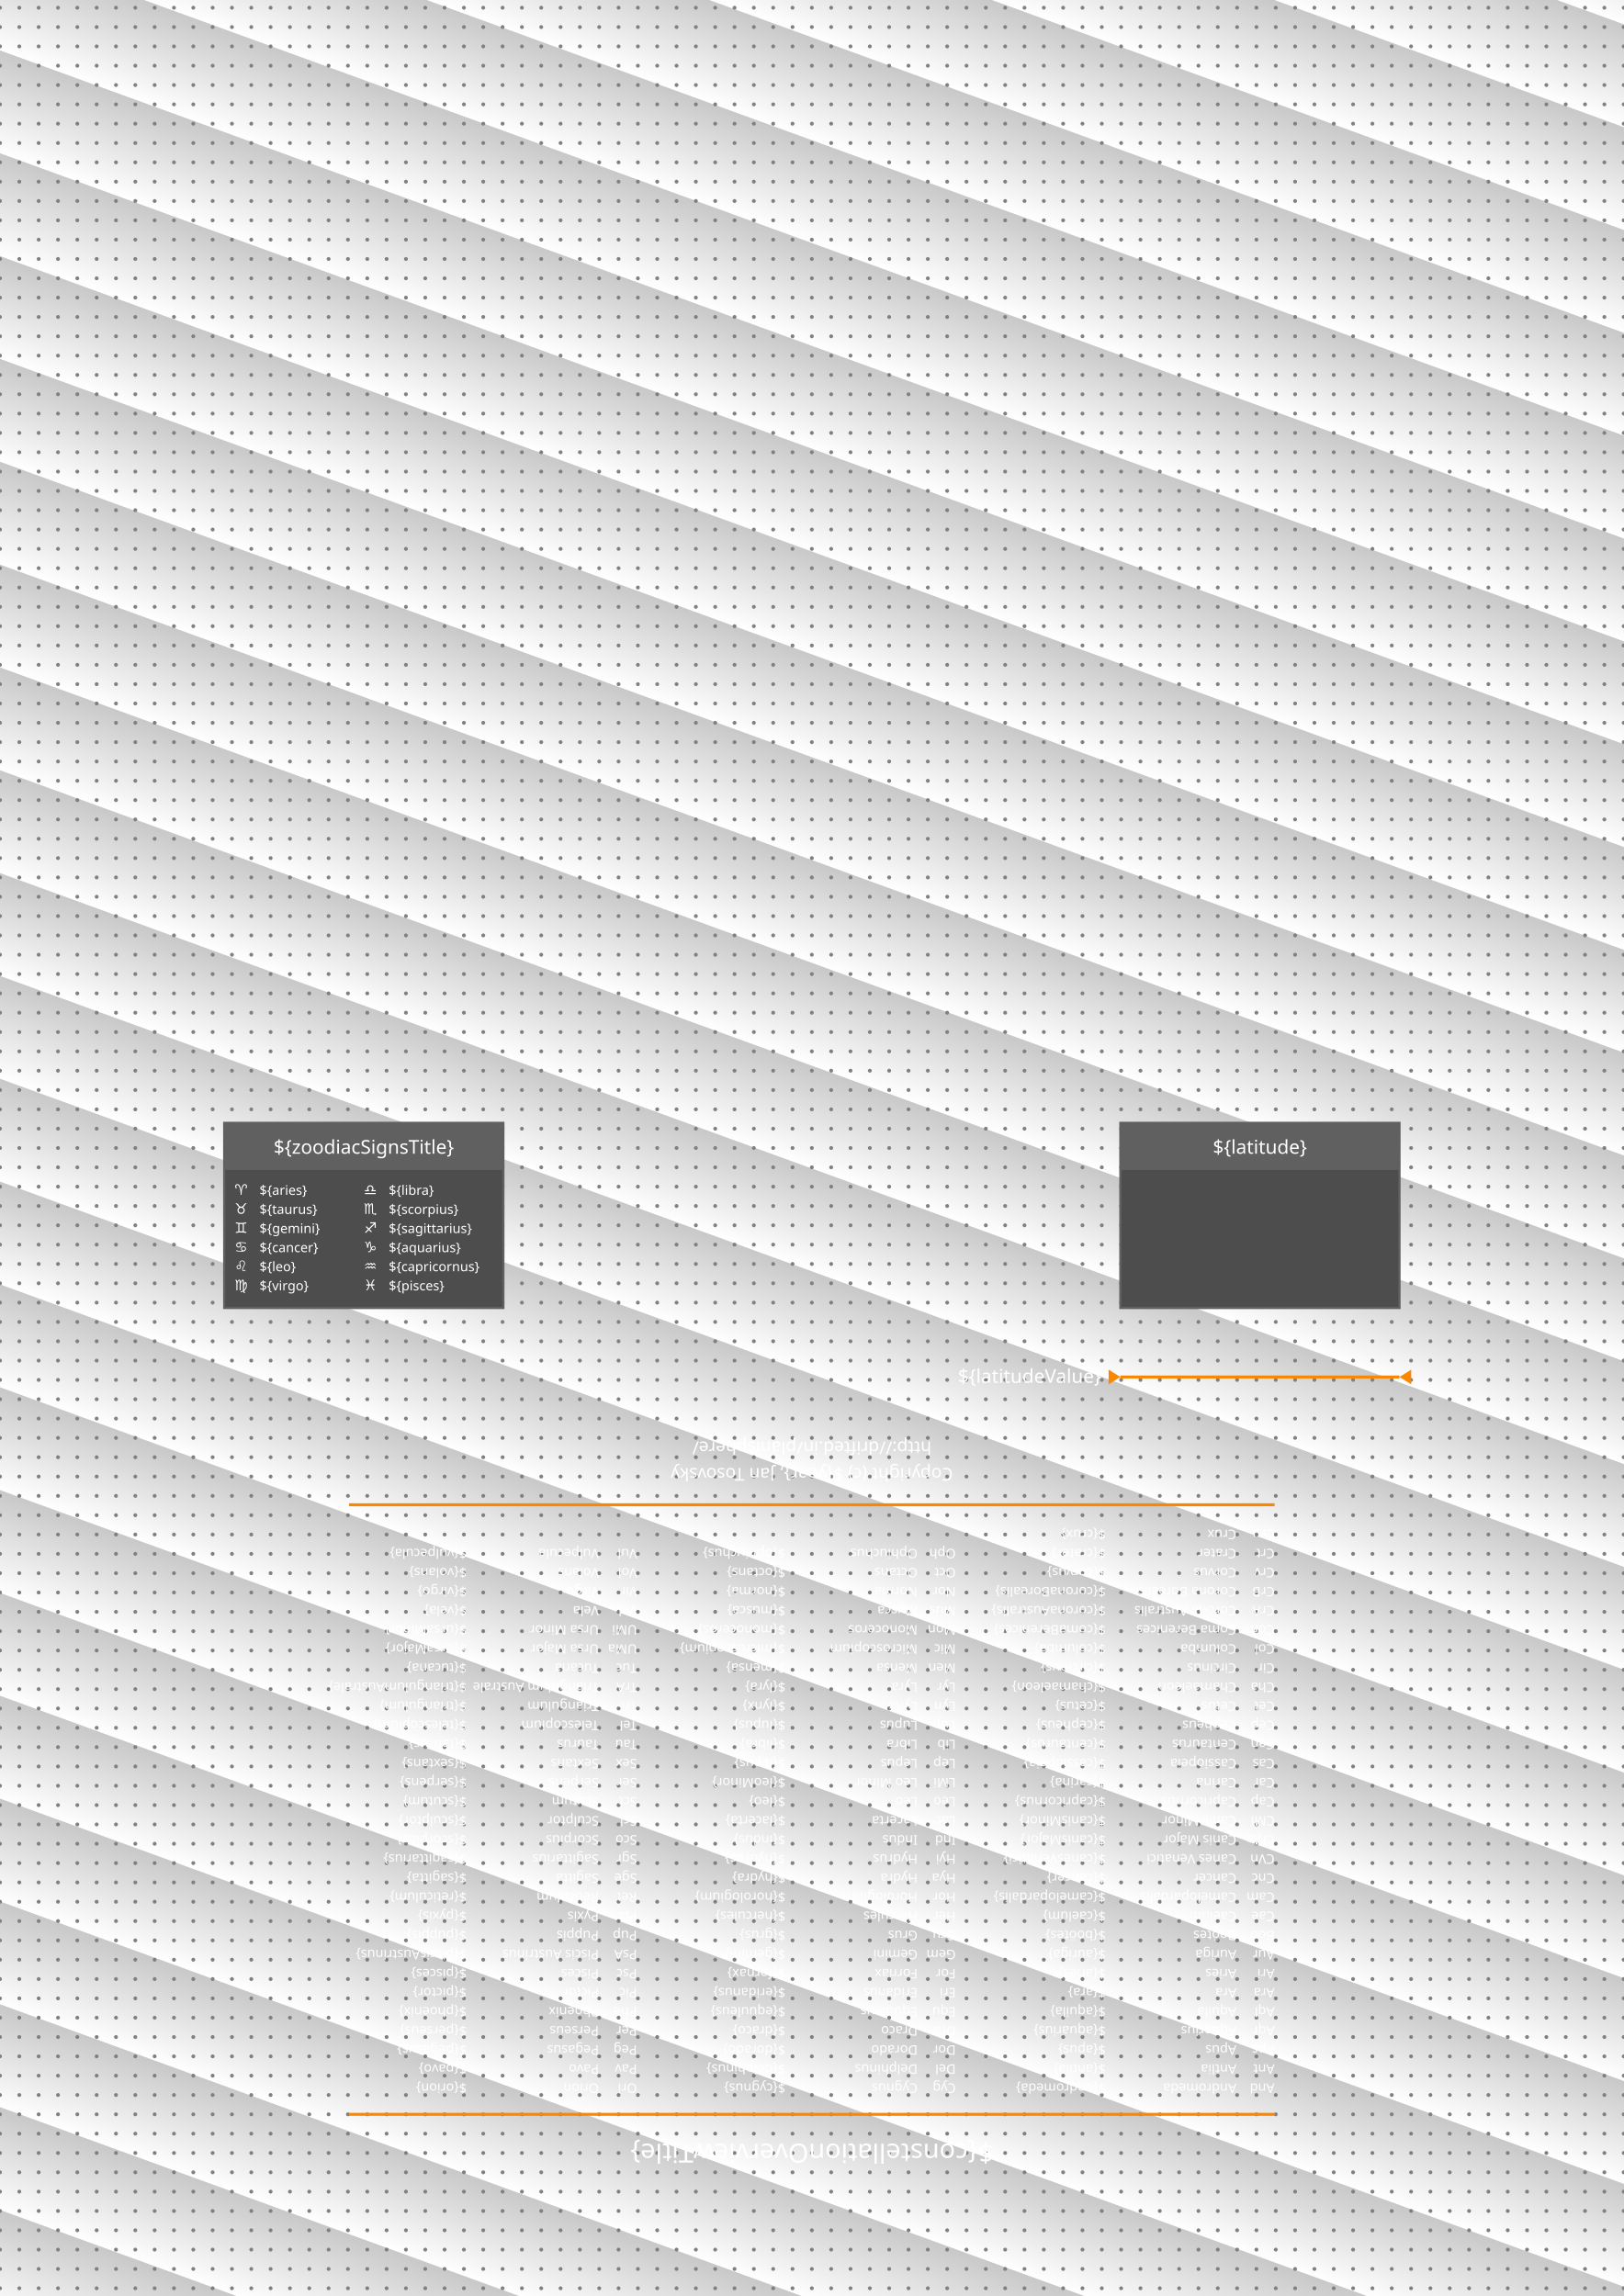
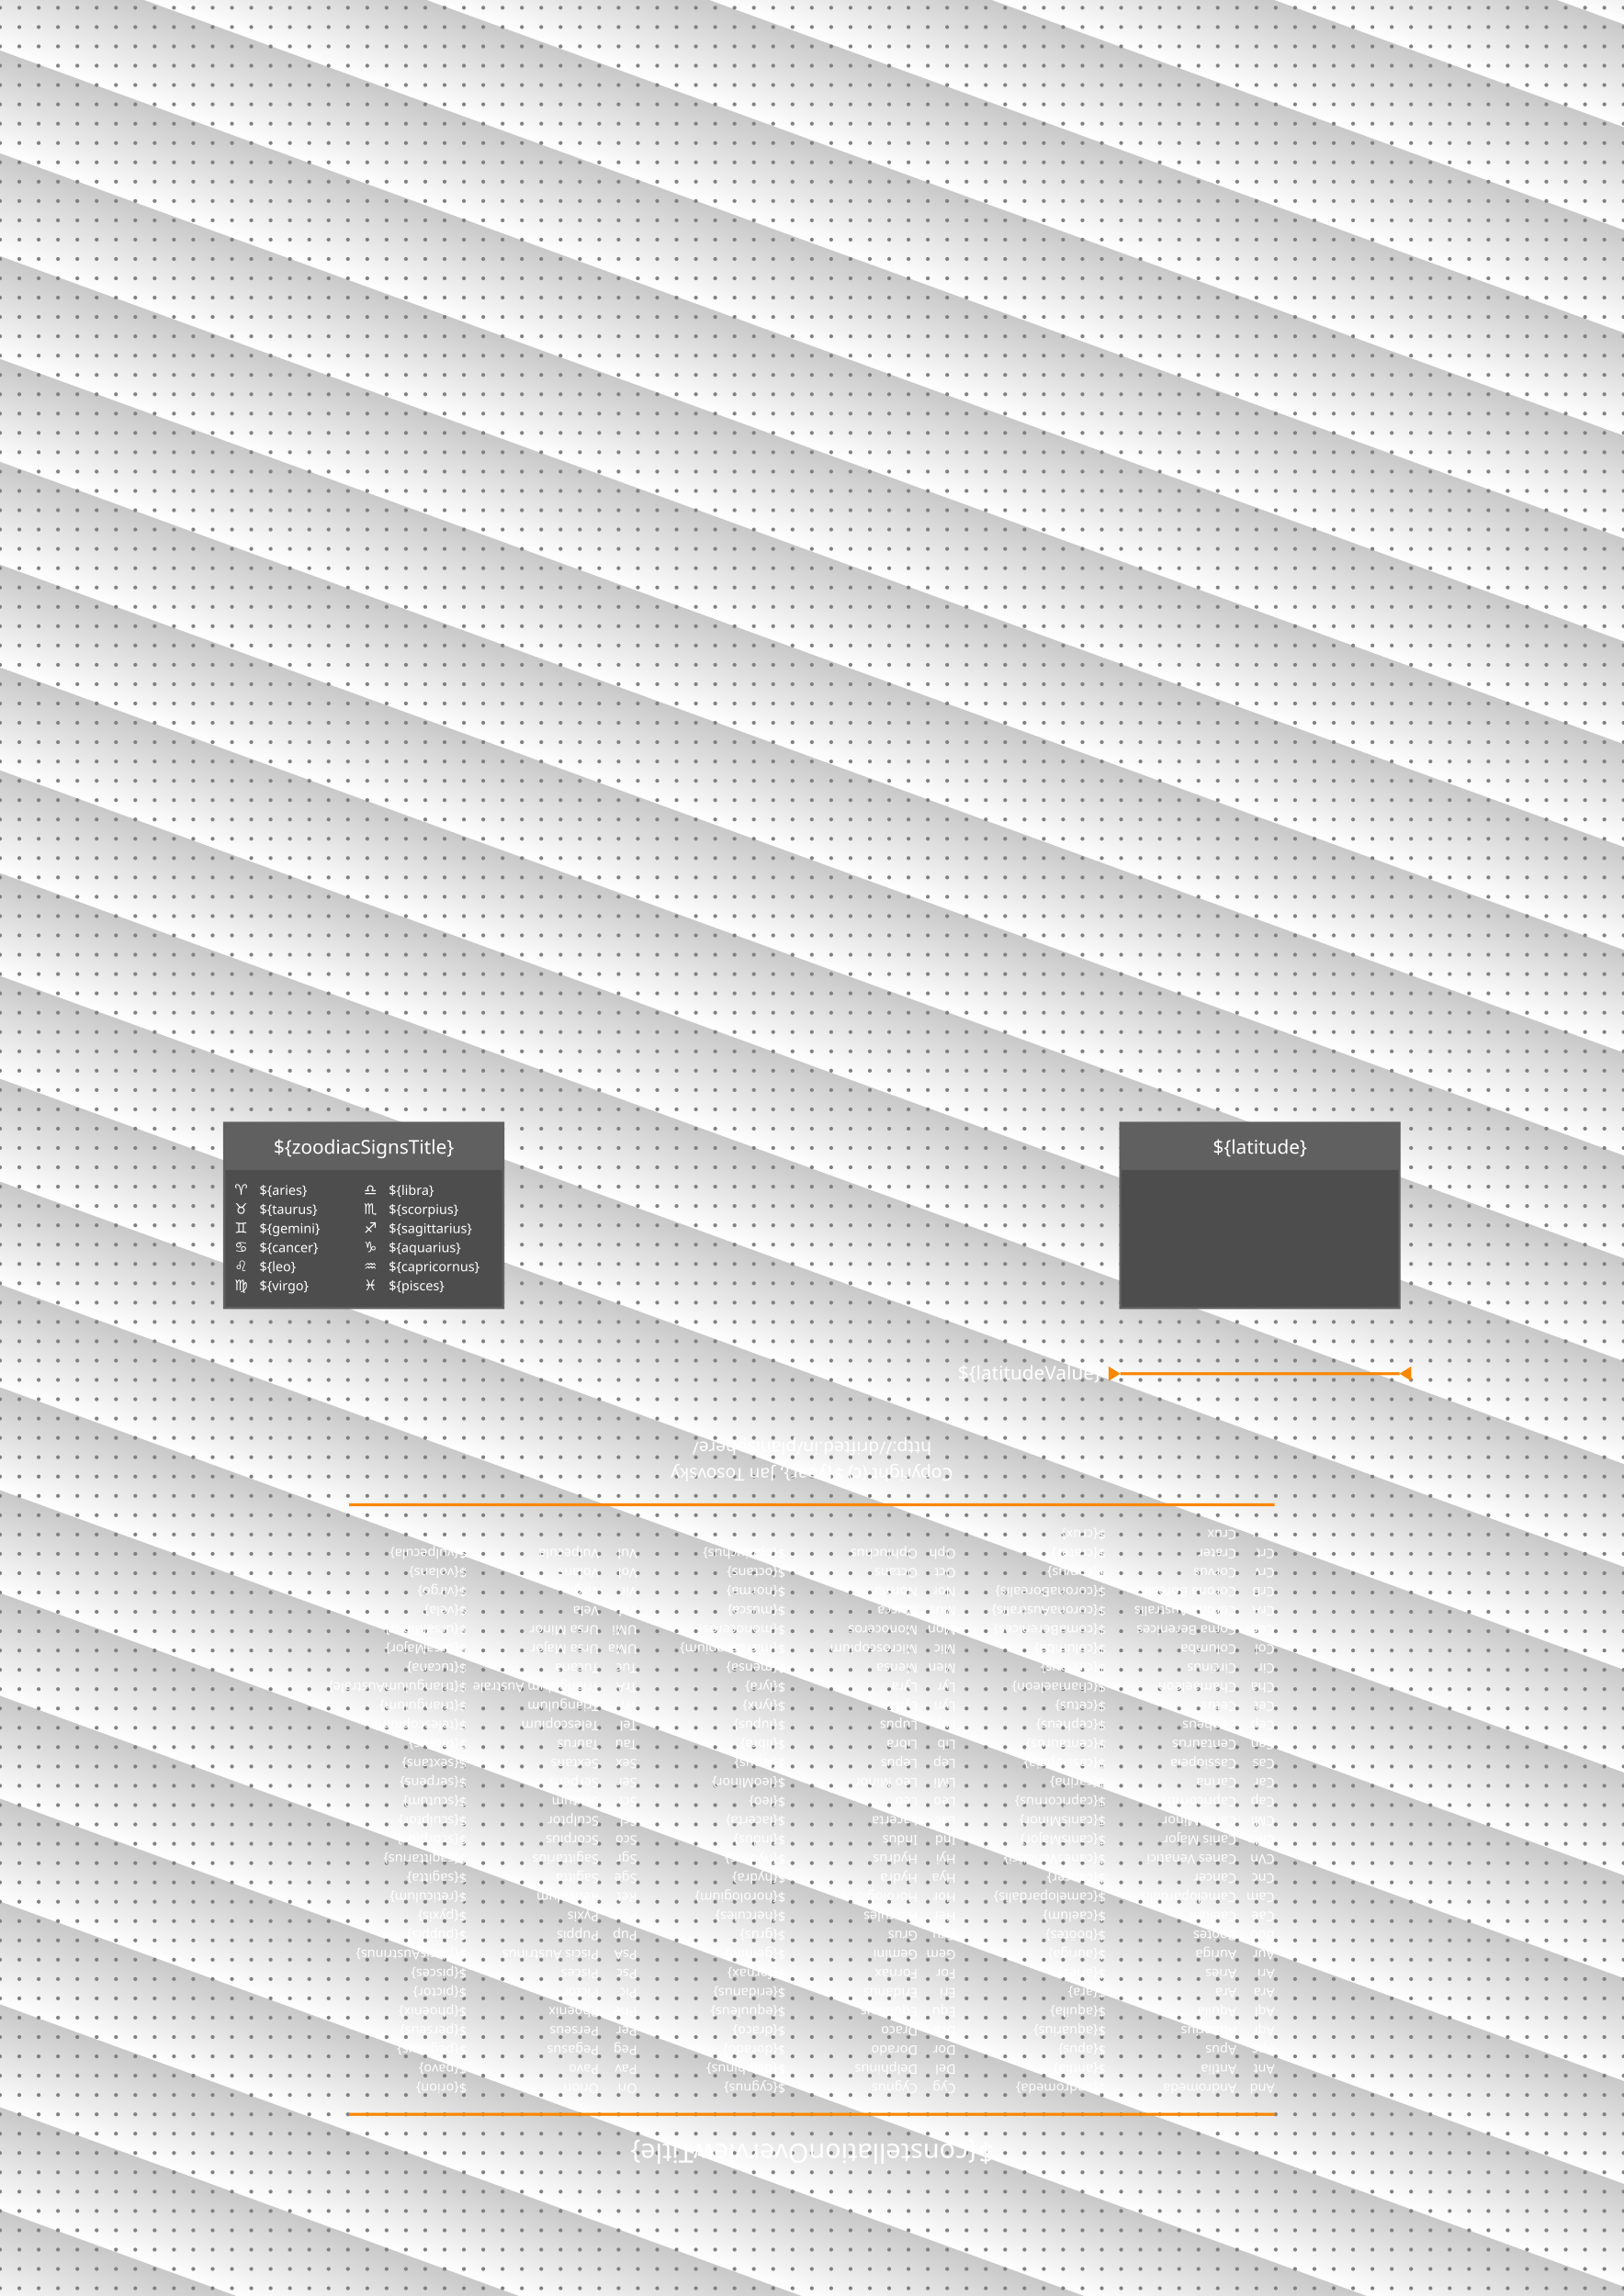
<svg xmlns="http://www.w3.org/2000/svg" xmlns:xlink="http://www.w3.org/1999/xlink" version="1.1" x="0" y="0" width="210mm" height="297mm" viewBox="0 0 840 1180">
  <defs>
    <style type="text/css" xml:space="preserve">
            
            @font-face {font-family: "${print.droid-sans.name}"; src: url(${print.droid-sans});}
            @font-face {font-family: "${print.planisphere.name}"; src: url(${print.planisphere});}
            svg {
                margin: auto;
                background: white;
                font-family: "${print.droid-sans.name}";
            }
            .invisible {
                fill: none;
                stroke: none;
            }            
            .dialHoursMarkerMajor path {
                fill: #FA8700;
            }
            .dialHoursMarkerMajor text {
                fill: #DC2D00;
                text-anchor: middle;
                font-size: 16px;
            }
            .dialHoursMarkerMinor text {
                fill: #DC2D00;
                text-anchor: middle;
                font-size: 12px;
            }
            .dialHoursMarkerHalf {
                fill: #FA8700;
            }
            .cardinalPointLabel {
                font-size: 18px;
                fill: #FA8700;
                stroke: none;
                text-anchor: middle;
            }
            .cardinalPointTick,
            .mapAreaBorder {
                fill: white;
                stroke: #FA8700;
                stroke-width: 3;
            }
            .bendLine {
                stroke: #FA8700;
                stroke-width: 1;
                stroke-dasharray: 8 10;
                stroke-linecap: round;
                fill: none;
            }
            .pinMark {
                stroke: #FA8700;
                stroke-width: 1;
                stroke-linecap: round;
            }
            .constellationOverview {
                font-size: 18px;
                text-anchor: middle;
                fill: white;
            }
            .constellations {
                fill: white;
                font-size: 9px;
            }
            .boxArea {
                fill: #4D4D4D;
                stroke: #606060;
                stroke-width: 1.5;
            }
            .boxHeader {
                fill: #606060;
                stroke: none;
            }
            .boxTitle {
                fill: white;
                font-size: 13px;
                text-anchor: middle;
            }
            .boxBody {
                fill: white;
                font-size: 9px;
            }
            .astroSymbols {
                fill: white;
                font-family: "${print.planisphere.name}";
                font-size: 10px;
            }
            .copyright {
                font-size: 12px;
                text-anchor: middle;
                fill: white;
            }
            #latitudeMarkerDef text {
                fill: white;
                font-size: 13px;
            }
            #latitudeMarkerDef path {
                fill: #FA8700;
            }
            #latitudeMarkerDef line {
                stroke: #FA8700;
                stroke-width: 2;
            }
            .worldmap {
                fill: silver;
                stroke: silver;
            }
            
        </style>
    <path id="mapArea" d="" />
    <path id="monthsArea" d="" />
    <path id="dialMonthsLabelMajorPath" d="" />
    <path id="dialMonthsLabelMinorPath" d="" />
    <g id="dialHoursMarkerMajorSingle" class="dialHoursMarkerMajor">
      <path d="M0 0L-22.17 38.4H22.17Z" stroke="none" />
      <text y="30" x="0">#</text>
    </g>
    <g id="dialHoursMarkerMajorDouble" class="dialHoursMarkerMajor">
      <path d="M0 0L-22.17 38.4H22.17Z" stroke="none" />
      <g transform="rotate(180)">
        <text y="-20" x="0">#</text>
      </g>
    </g>
    <g id="dialHoursMarkerMinorSingle" class="dialHoursMarkerMinor">
      <text y="56" x="0">#</text>
    </g>
    <g id="dialHoursMarkerMinorDouble" class="dialHoursMarkerMinor">
      <g transform="rotate(180)">
        <text y="-45" x="0">#</text>
      </g>
    </g>
    <g id="dialHoursMarkerHalf" class="dialHoursMarkerHalf">
      <path d="M0 0L-4.434 7.68H4.434Z" stroke="none" />
    </g>
    <g id="cardinalPointLabelPaths" />
    <linearGradient id="grey" x1="0%" y1="0%" x2="0%" y2="100%">
      <stop offset="0%" style="stop-color:rgb(200,200,200);stop-opacity:1" />
      <stop offset="100%" style="stop-color:rgb(255,255,255);stop-opacity:1" />
    </linearGradient>
    <rect id="rect" x="-500" y="0" width="2000" height="50" fill="url(#grey)" />
    <path id="dottedLine" d="M0 0L1180 0" stroke-dasharray="0 10" stroke-width="2" stroke="grey" stroke-linecap="round" fill="none" />
    <g id="dottedGroup">
      <use x="0" y="0" xlink:href="#dottedLine" />
      <use x="0" y="10" xlink:href="#dottedLine" />
      <use x="0" y="20" xlink:href="#dottedLine" />
      <use x="0" y="30" xlink:href="#dottedLine" />
      <use x="0" y="40" xlink:href="#dottedLine" />
      <use x="0" y="50" xlink:href="#dottedLine" />
      <use x="0" y="60" xlink:href="#dottedLine" />
      <use x="0" y="70" xlink:href="#dottedLine" />
      <use x="0" y="80" xlink:href="#dottedLine" />
      <use x="0" y="90" xlink:href="#dottedLine" />
    </g>
    <g id="dottedBlock">
      <use x="0" y="0" xlink:href="#dottedGroup" />
      <use x="0" y="100" xlink:href="#dottedGroup" />
      <use x="0" y="200" xlink:href="#dottedGroup" />
      <use x="0" y="300" xlink:href="#dottedGroup" />
      <use x="0" y="400" xlink:href="#dottedGroup" />
    </g>
    <g id="dottedBackground">
      <use x="0" y="0" xlink:href="#dottedBlock" />
      <use x="0" y="500" xlink:href="#dottedBlock" />
      <use x="0" y="1000" xlink:href="#dottedBlock" />
    </g>
    <g id="latitudeMarkerDef">
      <text x="-13" y="4" text-anchor="end">${latitudeValue}</text>
      <path d="M0 0L-8 -5L-8 5Z" />
      <path d="M190 0L198 -5L198 5Z" />
      <line x1="0" y1="0" x2="190" y2="0" />
    </g>
  </defs>
  <g transform="rotate(20, 420, 590)">
    <use x="0" y="-150" xlink:href="#rect" />
    <use x="0" y="-100" xlink:href="#rect" />
    <use x="0" y="-50" xlink:href="#rect" />
    <use x="0" y="0" xlink:href="#rect" />
    <use x="0" y="50" xlink:href="#rect" />
    <use x="0" y="100" xlink:href="#rect" />
    <use x="0" y="150" xlink:href="#rect" />
    <use x="0" y="200" xlink:href="#rect" />
    <use x="0" y="250" xlink:href="#rect" />
    <use x="0" y="300" xlink:href="#rect" />
    <use x="0" y="350" xlink:href="#rect" />
    <use x="0" y="400" xlink:href="#rect" />
    <use x="0" y="450" xlink:href="#rect" />
    <use x="0" y="500" xlink:href="#rect" />
    <use x="0" y="550" xlink:href="#rect" />
    <use x="0" y="600" xlink:href="#rect" />
    <use x="0" y="650" xlink:href="#rect" />
    <use x="0" y="700" xlink:href="#rect" />
    <use x="0" y="750" xlink:href="#rect" />
    <use x="0" y="800" xlink:href="#rect" />
    <use x="0" y="850" xlink:href="#rect" />
    <use x="0" y="900" xlink:href="#rect" />
    <use x="0" y="950" xlink:href="#rect" />
    <use x="0" y="1000" xlink:href="#rect" />
    <use x="0" y="1050" xlink:href="#rect" />
    <use x="0" y="1100" xlink:href="#rect" />
    <use x="0" y="1150" xlink:href="#rect" />
    <use x="0" y="1200" xlink:href="#rect" />
    <use x="0" y="1250" xlink:href="#rect" />
    <use x="0" y="1300" xlink:href="#rect" />
  </g>
  <use x="0" y="0" xlink:href="#dottedBackground" />
  <g transform="translate(420, 330) scale(0.76, 0.76)">
    <g id="contentGenerated">
      <g id="frontGraphics">
        <g id="cover" />
        <g id="scales" />
        <g id="mapAreaBorder" />
      </g>
    </g>
    <g transform="translate(-240, -160) rotate(180, 240, 160) translate(240, -840)">
      <g transform="translate(0, 440)">
        <text class="copyright">Copyright (c) ${year}, Jan Tosovsky</text>
        <text y="18" class="copyright">http://drifted.in/planisphere/</text>
      </g>
      <path d="M-315 0h630" style="stroke:#FA8700;stroke-width:2;" />
      <path d="M-315 415h630" style="stroke:#FA8700;stroke-width:2;" />
      <g transform="translate(0, -20)">
        <text class="constellationOverview">${constellationOverviewTitle}</text>
      </g>
      <g transform="translate(-315, 21)">
        <g>
          <text class="constellations">
            <tspan x="0">And</tspan>
            <tspan x="0" dy="13">Ant</tspan>
            <tspan x="0" dy="13">Aps</tspan>
            <tspan x="0" dy="13">Aqr</tspan>
            <tspan x="0" dy="13">Aql</tspan>
            <tspan x="0" dy="13">Ara</tspan>
            <tspan x="0" dy="13">Ari</tspan>
            <tspan x="0" dy="13">Aur</tspan>
            <tspan x="0" dy="13">Boo</tspan>
            <tspan x="0" dy="13">Cae</tspan>
            <tspan x="0" dy="13">Cam</tspan>
            <tspan x="0" dy="13">Cnc</tspan>
            <tspan x="0" dy="13">CVn</tspan>
            <tspan x="0" dy="13">CMa</tspan>
            <tspan x="0" dy="13">CMi</tspan>
            <tspan x="0" dy="13">Cap</tspan>
            <tspan x="0" dy="13">Car</tspan>
            <tspan x="0" dy="13">Cas</tspan>
            <tspan x="0" dy="13">Cen</tspan>
            <tspan x="0" dy="13">Cep</tspan>
            <tspan x="0" dy="13">Cet</tspan>
            <tspan x="0" dy="13">Cha</tspan>
            <tspan x="0" dy="13">Cir</tspan>
            <tspan x="0" dy="13">Col</tspan>
            <tspan x="0" dy="13">Com</tspan>
            <tspan x="0" dy="13">CrA</tspan>
            <tspan x="0" dy="13">CrB</tspan>
            <tspan x="0" dy="13">Crv</tspan>
            <tspan x="0" dy="13">Crt</tspan>
            <tspan x="0" dy="13">Cru</tspan>
          </text>
        </g>
        <g transform="translate(26, 0)">
          <text class="constellations">
            <tspan x="0">Andromeda</tspan>
            <tspan x="0" dy="13">Antlia</tspan>
            <tspan x="0" dy="13">Apus</tspan>
            <tspan x="0" dy="13">Aquarius</tspan>
            <tspan x="0" dy="13">Aquila</tspan>
            <tspan x="0" dy="13">Ara</tspan>
            <tspan x="0" dy="13">Aries</tspan>
            <tspan x="0" dy="13">Auriga</tspan>
            <tspan x="0" dy="13">Boötes</tspan>
            <tspan x="0" dy="13">Caelum</tspan>
            <tspan x="0" dy="13">Camelopardalis</tspan>
            <tspan x="0" dy="13">Cancer</tspan>
            <tspan x="0" dy="13">Canes Venatici</tspan>
            <tspan x="0" dy="13">Canis Major</tspan>
            <tspan x="0" dy="13">Canis Minor</tspan>
            <tspan x="0" dy="13">Capricornus</tspan>
            <tspan x="0" dy="13">Carina</tspan>
            <tspan x="0" dy="13">Cassiopeia</tspan>
            <tspan x="0" dy="13">Centaurus</tspan>
            <tspan x="0" dy="13">Cepheus</tspan>
            <tspan x="0" dy="13">Cetus</tspan>
            <tspan x="0" dy="13">Chamaeleon</tspan>
            <tspan x="0" dy="13">Circinus</tspan>
            <tspan x="0" dy="13">Columba</tspan>
            <tspan x="0" dy="13">Coma Berenices</tspan>
            <tspan x="0" dy="13">Corona Australis</tspan>
            <tspan x="0" dy="13">Corona Borealis</tspan>
            <tspan x="0" dy="13">Corvus</tspan>
            <tspan x="0" dy="13">Crater</tspan>
            <tspan x="0" dy="13">Crux</tspan>
          </text>
        </g>
        <g transform="translate(115, 0)">
          <text class="constellations">
            <tspan x="0">${andromeda}</tspan>
            <tspan x="0" dy="13">${antlia}</tspan>
            <tspan x="0" dy="13">${apus}</tspan>
            <tspan x="0" dy="13">${aquarius}</tspan>
            <tspan x="0" dy="13">${aquila}</tspan>
            <tspan x="0" dy="13">${ara}</tspan>
            <tspan x="0" dy="13">${aries}</tspan>
            <tspan x="0" dy="13">${auriga}</tspan>
            <tspan x="0" dy="13">${boötes}</tspan>
            <tspan x="0" dy="13">${caelum}</tspan>
            <tspan x="0" dy="13">${camelopardalis}</tspan>
            <tspan x="0" dy="13">${cancer}</tspan>
            <tspan x="0" dy="13">${canesVenatici}</tspan>
            <tspan x="0" dy="13">${canisMajor}</tspan>
            <tspan x="0" dy="13">${canisMinor}</tspan>
            <tspan x="0" dy="13">${capricornus}</tspan>
            <tspan x="0" dy="13">${carina}</tspan>
            <tspan x="0" dy="13">${cassiopeia}</tspan>
            <tspan x="0" dy="13">${centaurus}</tspan>
            <tspan x="0" dy="13">${cepheus}</tspan>
            <tspan x="0" dy="13">${cetus}</tspan>
            <tspan x="0" dy="13">${chamaeleon}</tspan>
            <tspan x="0" dy="13">${circinus}</tspan>
            <tspan x="0" dy="13">${columba}</tspan>
            <tspan x="0" dy="13">${comaBerenices}</tspan>
            <tspan x="0" dy="13">${coronaAustralis}</tspan>
            <tspan x="0" dy="13">${coronaBorealis}</tspan>
            <tspan x="0" dy="13">${corvus}</tspan>
            <tspan x="0" dy="13">${crater}</tspan>
            <tspan x="0" dy="13">${crux}</tspan>
          </text>
        </g>
        <g transform="translate(217, 0)">
          <text class="constellations">
            <tspan x="0">Cyg</tspan>
            <tspan x="0" dy="13">Del</tspan>
            <tspan x="0" dy="13">Dor</tspan>
            <tspan x="0" dy="13">Dra</tspan>
            <tspan x="0" dy="13">Equ</tspan>
            <tspan x="0" dy="13">Eri</tspan>
            <tspan x="0" dy="13">For</tspan>
            <tspan x="0" dy="13">Gem</tspan>
            <tspan x="0" dy="13">Gru</tspan>
            <tspan x="0" dy="13">Her</tspan>
            <tspan x="0" dy="13">Hor</tspan>
            <tspan x="0" dy="13">Hya</tspan>
            <tspan x="0" dy="13">Hyi</tspan>
            <tspan x="0" dy="13">Ind</tspan>
            <tspan x="0" dy="13">Lac</tspan>
            <tspan x="0" dy="13">Leo</tspan>
            <tspan x="0" dy="13">LMi</tspan>
            <tspan x="0" dy="13">Lep</tspan>
            <tspan x="0" dy="13">Lib</tspan>
            <tspan x="0" dy="13">Lup</tspan>
            <tspan x="0" dy="13">Lyn</tspan>
            <tspan x="0" dy="13">Lyr</tspan>
            <tspan x="0" dy="13">Men</tspan>
            <tspan x="0" dy="13">Mic</tspan>
            <tspan x="0" dy="13">Mon</tspan>
            <tspan x="0" dy="13">Mus</tspan>
            <tspan x="0" dy="13">Nor</tspan>
            <tspan x="0" dy="13">Oct</tspan>
            <tspan x="0" dy="13">Oph</tspan>
          </text>
        </g>
        <g transform="translate(243, 0)">
          <text class="constellations">
            <tspan x="0">Cygnus</tspan>
            <tspan x="0" dy="13">Delphinus</tspan>
            <tspan x="0" dy="13">Dorado</tspan>
            <tspan x="0" dy="13">Draco</tspan>
            <tspan x="0" dy="13">Equuleus</tspan>
            <tspan x="0" dy="13">Eridanus</tspan>
            <tspan x="0" dy="13">Fornax</tspan>
            <tspan x="0" dy="13">Gemini</tspan>
            <tspan x="0" dy="13">Grus</tspan>
            <tspan x="0" dy="13">Hercules</tspan>
            <tspan x="0" dy="13">Horologium</tspan>
            <tspan x="0" dy="13">Hydra</tspan>
            <tspan x="0" dy="13">Hydrus</tspan>
            <tspan x="0" dy="13">Indus</tspan>
            <tspan x="0" dy="13">Lacerta</tspan>
            <tspan x="0" dy="13">Leo</tspan>
            <tspan x="0" dy="13">Leo Minor</tspan>
            <tspan x="0" dy="13">Lepus</tspan>
            <tspan x="0" dy="13">Libra</tspan>
            <tspan x="0" dy="13">Lupus</tspan>
            <tspan x="0" dy="13">Lynx</tspan>
            <tspan x="0" dy="13">Lyra</tspan>
            <tspan x="0" dy="13">Mensa</tspan>
            <tspan x="0" dy="13">Microscopium</tspan>
            <tspan x="0" dy="13">Monoceros</tspan>
            <tspan x="0" dy="13">Musca</tspan>
            <tspan x="0" dy="13">Norma</tspan>
            <tspan x="0" dy="13">Octans</tspan>
            <tspan x="0" dy="13">Ophiuchus</tspan>
          </text>
        </g>
        <g transform="translate(333, 0)">
          <text class="constellations">
            <tspan x="0">${cygnus}</tspan>
            <tspan x="0" dy="13">${delphinus}</tspan>
            <tspan x="0" dy="13">${dorado}</tspan>
            <tspan x="0" dy="13">${draco}</tspan>
            <tspan x="0" dy="13">${equuleus}</tspan>
            <tspan x="0" dy="13">${eridanus}</tspan>
            <tspan x="0" dy="13">${fornax}</tspan>
            <tspan x="0" dy="13">${gemini}</tspan>
            <tspan x="0" dy="13">${grus}</tspan>
            <tspan x="0" dy="13">${hercules}</tspan>
            <tspan x="0" dy="13">${horologium}</tspan>
            <tspan x="0" dy="13">${hydra}</tspan>
            <tspan x="0" dy="13">${hydrus}</tspan>
            <tspan x="0" dy="13">${indus}</tspan>
            <tspan x="0" dy="13">${lacerta}</tspan>
            <tspan x="0" dy="13">${leo}</tspan>
            <tspan x="0" dy="13">${leoMinor}</tspan>
            <tspan x="0" dy="13">${lepus}</tspan>
            <tspan x="0" dy="13">${libra}</tspan>
            <tspan x="0" dy="13">${lupus}</tspan>
            <tspan x="0" dy="13">${lynx}</tspan>
            <tspan x="0" dy="13">${lyra}</tspan>
            <tspan x="0" dy="13">${mensa}</tspan>
            <tspan x="0" dy="13">${microscopium}</tspan>
            <tspan x="0" dy="13">${monoceros}</tspan>
            <tspan x="0" dy="13">${musca}</tspan>
            <tspan x="0" dy="13">${norma}</tspan>
            <tspan x="0" dy="13">${octans}</tspan>
            <tspan x="0" dy="13">${ophiuchus}</tspan>
          </text>
        </g>
        <g transform="translate(434, 0)">
          <text class="constellations">
            <tspan x="0">Ori</tspan>
            <tspan x="0" dy="13">Pav</tspan>
            <tspan x="0" dy="13">Peg</tspan>
            <tspan x="0" dy="13">Per</tspan>
            <tspan x="0" dy="13">Phe</tspan>
            <tspan x="0" dy="13">Pic</tspan>
            <tspan x="0" dy="13">Psc</tspan>
            <tspan x="0" dy="13">PsA</tspan>
            <tspan x="0" dy="13">Pup</tspan>
            <tspan x="0" dy="13">Pix</tspan>
            <tspan x="0" dy="13">Ret</tspan>
            <tspan x="0" dy="13">Sge</tspan>
            <tspan x="0" dy="13">Sgr</tspan>
            <tspan x="0" dy="13">Sco</tspan>
            <tspan x="0" dy="13">Scl</tspan>
            <tspan x="0" dy="13">Sct</tspan>
            <tspan x="0" dy="13">Ser</tspan>
            <tspan x="0" dy="13">Sex</tspan>
            <tspan x="0" dy="13">Tau</tspan>
            <tspan x="0" dy="13">Tel</tspan>
            <tspan x="0" dy="13">Tri</tspan>
            <tspan x="0" dy="13">TrA</tspan>
            <tspan x="0" dy="13">Tuc</tspan>
            <tspan x="0" dy="13">UMa</tspan>
            <tspan x="0" dy="13">UMi</tspan>
            <tspan x="0" dy="13">Vel</tspan>
            <tspan x="0" dy="13">Vir</tspan>
            <tspan x="0" dy="13">Vol</tspan>
            <tspan x="0" dy="13">Vul</tspan>
          </text>
        </g>
        <g transform="translate(460, 0)">
          <text class="constellations">
            <tspan x="0">Orion</tspan>
            <tspan x="0" dy="13">Pavo</tspan>
            <tspan x="0" dy="13">Pegasus</tspan>
            <tspan x="0" dy="13">Perseus</tspan>
            <tspan x="0" dy="13">Phoenix</tspan>
            <tspan x="0" dy="13">Pictor</tspan>
            <tspan x="0" dy="13">Pisces</tspan>
            <tspan x="0" dy="13">Piscis Austrinus</tspan>
            <tspan x="0" dy="13">Puppis</tspan>
            <tspan x="0" dy="13">Pyxis</tspan>
            <tspan x="0" dy="13">Reticulum</tspan>
            <tspan x="0" dy="13">Sagitta</tspan>
            <tspan x="0" dy="13">Sagittarius</tspan>
            <tspan x="0" dy="13">Scorpius</tspan>
            <tspan x="0" dy="13">Sculptor</tspan>
            <tspan x="0" dy="13">Scutum</tspan>
            <tspan x="0" dy="13">Serpens</tspan>
            <tspan x="0" dy="13">Sextans</tspan>
            <tspan x="0" dy="13">Taurus</tspan>
            <tspan x="0" dy="13">Telescopium</tspan>
            <tspan x="0" dy="13">Triangulum</tspan>
            <tspan x="0" dy="13">Triangulum Australe</tspan>
            <tspan x="0" dy="13">Tucana</tspan>
            <tspan x="0" dy="13">Ursa Major</tspan>
            <tspan x="0" dy="13">Ursa Minor</tspan>
            <tspan x="0" dy="13">Vela</tspan>
            <tspan x="0" dy="13">Virgo</tspan>
            <tspan x="0" dy="13">Volans</tspan>
            <tspan x="0" dy="13">Vulpecula</tspan>
          </text>
        </g>
        <g transform="translate(550, 0)">
          <text class="constellations">
            <tspan x="0">${orion}</tspan>
            <tspan x="0" dy="13">${pavo}</tspan>
            <tspan x="0" dy="13">${pegasus}</tspan>
            <tspan x="0" dy="13">${perseus}</tspan>
            <tspan x="0" dy="13">${phoenix}</tspan>
            <tspan x="0" dy="13">${pictor}</tspan>
            <tspan x="0" dy="13">${pisces}</tspan>
            <tspan x="0" dy="13">${piscisAustrinus}</tspan>
            <tspan x="0" dy="13">${puppis}</tspan>
            <tspan x="0" dy="13">${pyxis}</tspan>
            <tspan x="0" dy="13">${reticulum}</tspan>
            <tspan x="0" dy="13">${sagitta}</tspan>
            <tspan x="0" dy="13">${sagittarius}</tspan>
            <tspan x="0" dy="13">${scorpius}</tspan>
            <tspan x="0" dy="13">${sculptor}</tspan>
            <tspan x="0" dy="13">${scutum}</tspan>
            <tspan x="0" dy="13">${serpens}</tspan>
            <tspan x="0" dy="13">${sextans}</tspan>
            <tspan x="0" dy="13">${taurus}</tspan>
            <tspan x="0" dy="13">${telescopium}</tspan>
            <tspan x="0" dy="13">${triangulum}</tspan>
            <tspan x="0" dy="13">${triangulumAustrale}</tspan>
            <tspan x="0" dy="13">${tucana}</tspan>
            <tspan x="0" dy="13">${ursaMajor}</tspan>
            <tspan x="0" dy="13">${ursaMinor}</tspan>
            <tspan x="0" dy="13">${vela}</tspan>
            <tspan x="0" dy="13">${virgo}</tspan>
            <tspan x="0" dy="13">${volans}</tspan>
            <tspan x="0" dy="13">${vulpecula}</tspan>
          </text>
        </g>
      </g>
    </g>
    <g transform="translate(-400, 325)">
      <g id="objectSymbolsBox">
        <rect class="boxArea" x="0" y="0" width="190" height="126" />
        <rect class="boxHeader" x="0" y="0" width="190" height="32" />
        <text x="95" y="21" class="boxTitle">${zoodiacSignsTitle}</text>
        <g transform="translate(7, 36)" class="astroSymbols">
          <text>
            <tspan x="0" dy="13">♈</tspan>
            <tspan x="0" dy="13">♉</tspan>
            <tspan x="0" dy="13">♊</tspan>
            <tspan x="0" dy="13">♋</tspan>
            <tspan x="0" dy="13">♌</tspan>
            <tspan x="0" dy="13">♍</tspan>
          </text>
        </g>
        <g transform="translate(24, 36)" class="boxBody">
          <text>
            <tspan x="0" dy="13">${aries}</tspan>
            <tspan x="0" dy="13">${taurus}</tspan>
            <tspan x="0" dy="13">${gemini}</tspan>
            <tspan x="0" dy="13">${cancer}</tspan>
            <tspan x="0" dy="13">${leo}</tspan>
            <tspan x="0" dy="13">${virgo}</tspan>
          </text>
        </g>
        <g transform="translate(95, 36)" class="astroSymbols">
          <text>
            <tspan x="0" dy="13">♎</tspan>
            <tspan x="0" dy="13">♏</tspan>
            <tspan x="0" dy="13">♐</tspan>
            <tspan x="0" dy="13">♑</tspan>
            <tspan x="0" dy="13">♒</tspan>
            <tspan x="0" dy="13">♓</tspan>
          </text>
        </g>
        <g transform="translate(112, 36)" class="boxBody">
          <text>
            <tspan x="0" dy="13">${libra}</tspan>
            <tspan x="0" dy="13">${scorpius}</tspan>
            <tspan x="0" dy="13">${sagittarius}</tspan>
            <tspan x="0" dy="13">${aquarius}</tspan>
            <tspan x="0" dy="13">${capricornus}</tspan>
            <tspan x="0" dy="13">${pisces}</tspan>
          </text>
        </g>
      </g>
    </g>
    <g transform="translate(210, 325)">
      <g id="latitudeBox">
        <rect class="boxArea" x="0" y="0" width="190" height="126" />
        <rect class="boxHeader" x="0" y="0" width="190" height="32" />
        <text x="95" y="21" class="boxTitle">${latitude}</text>
        <g transform="translate(0.75, 32)">
          <g id="worldmap" />
        </g>
-         <g transform="translate(0, 80)">
-           <use id="latitudeMarker" x="0" y="93" xlink:href="#latitudeMarkerDef" />
+         <g transform="translate(0, 78.25)">
+           <use id="latitudeMarker" x="0" y="92.5" xlink:href="#latitudeMarkerDef" />
        </g>
      </g>
    </g>
  </g>
</svg>
